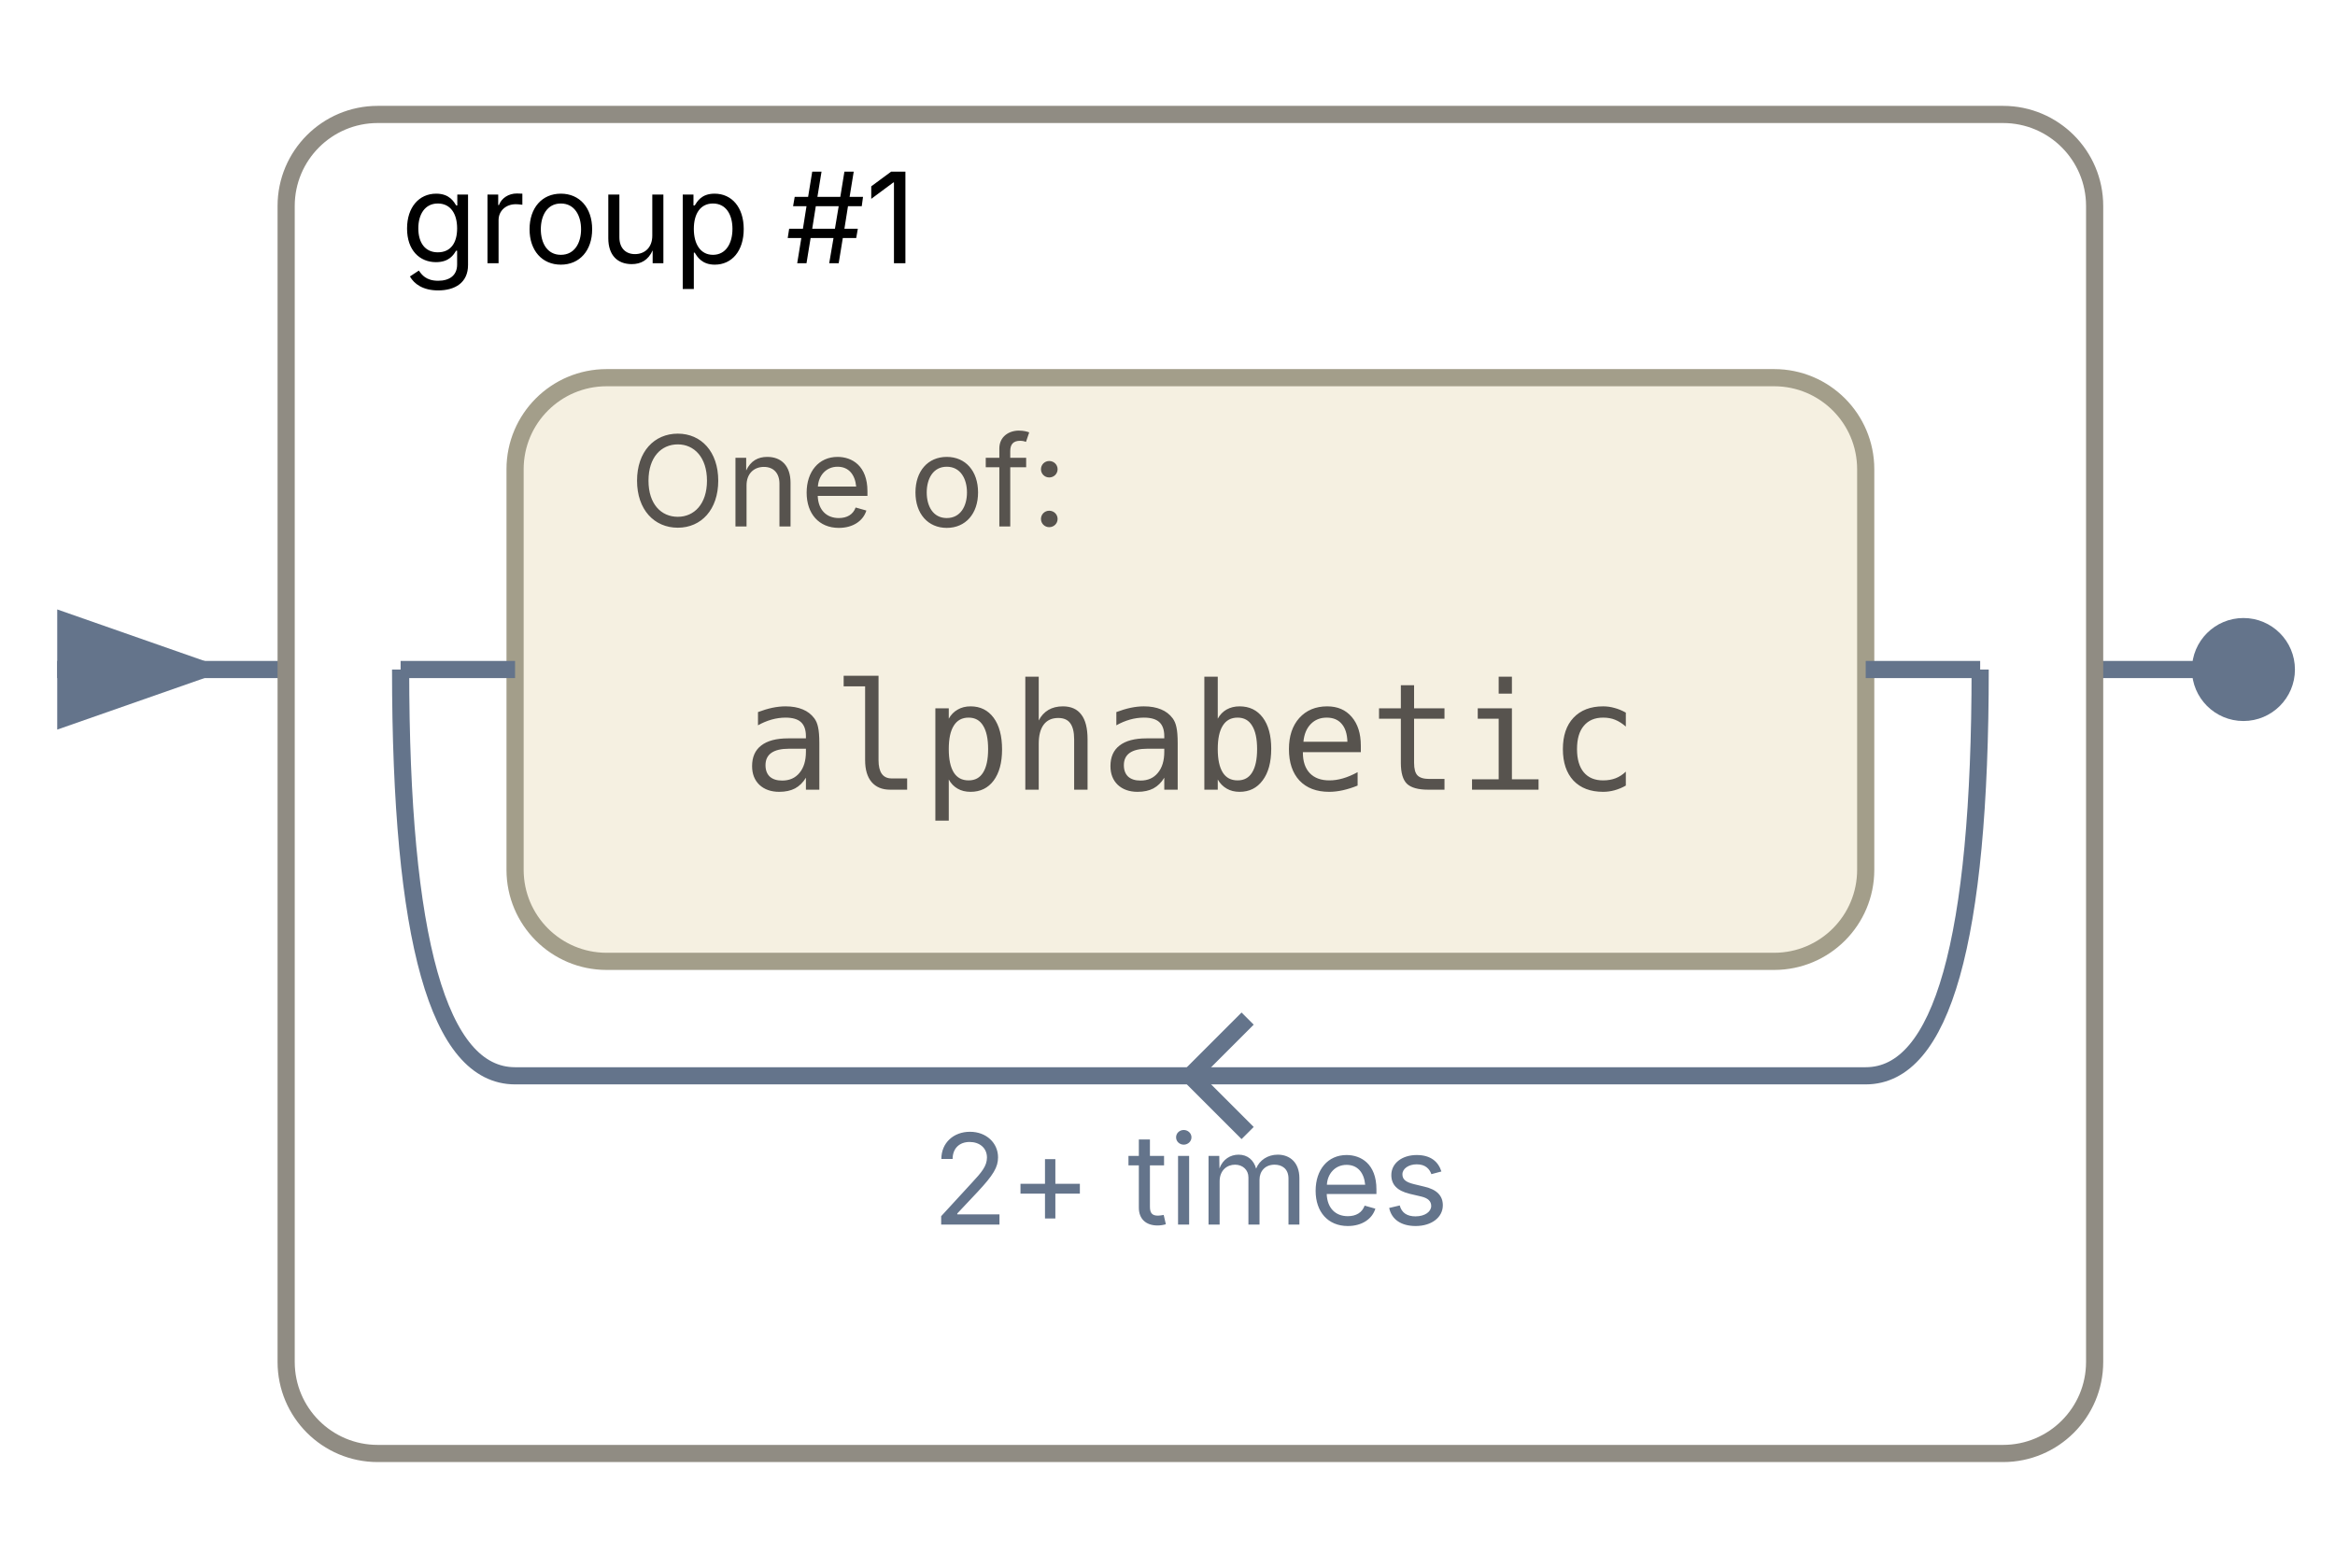
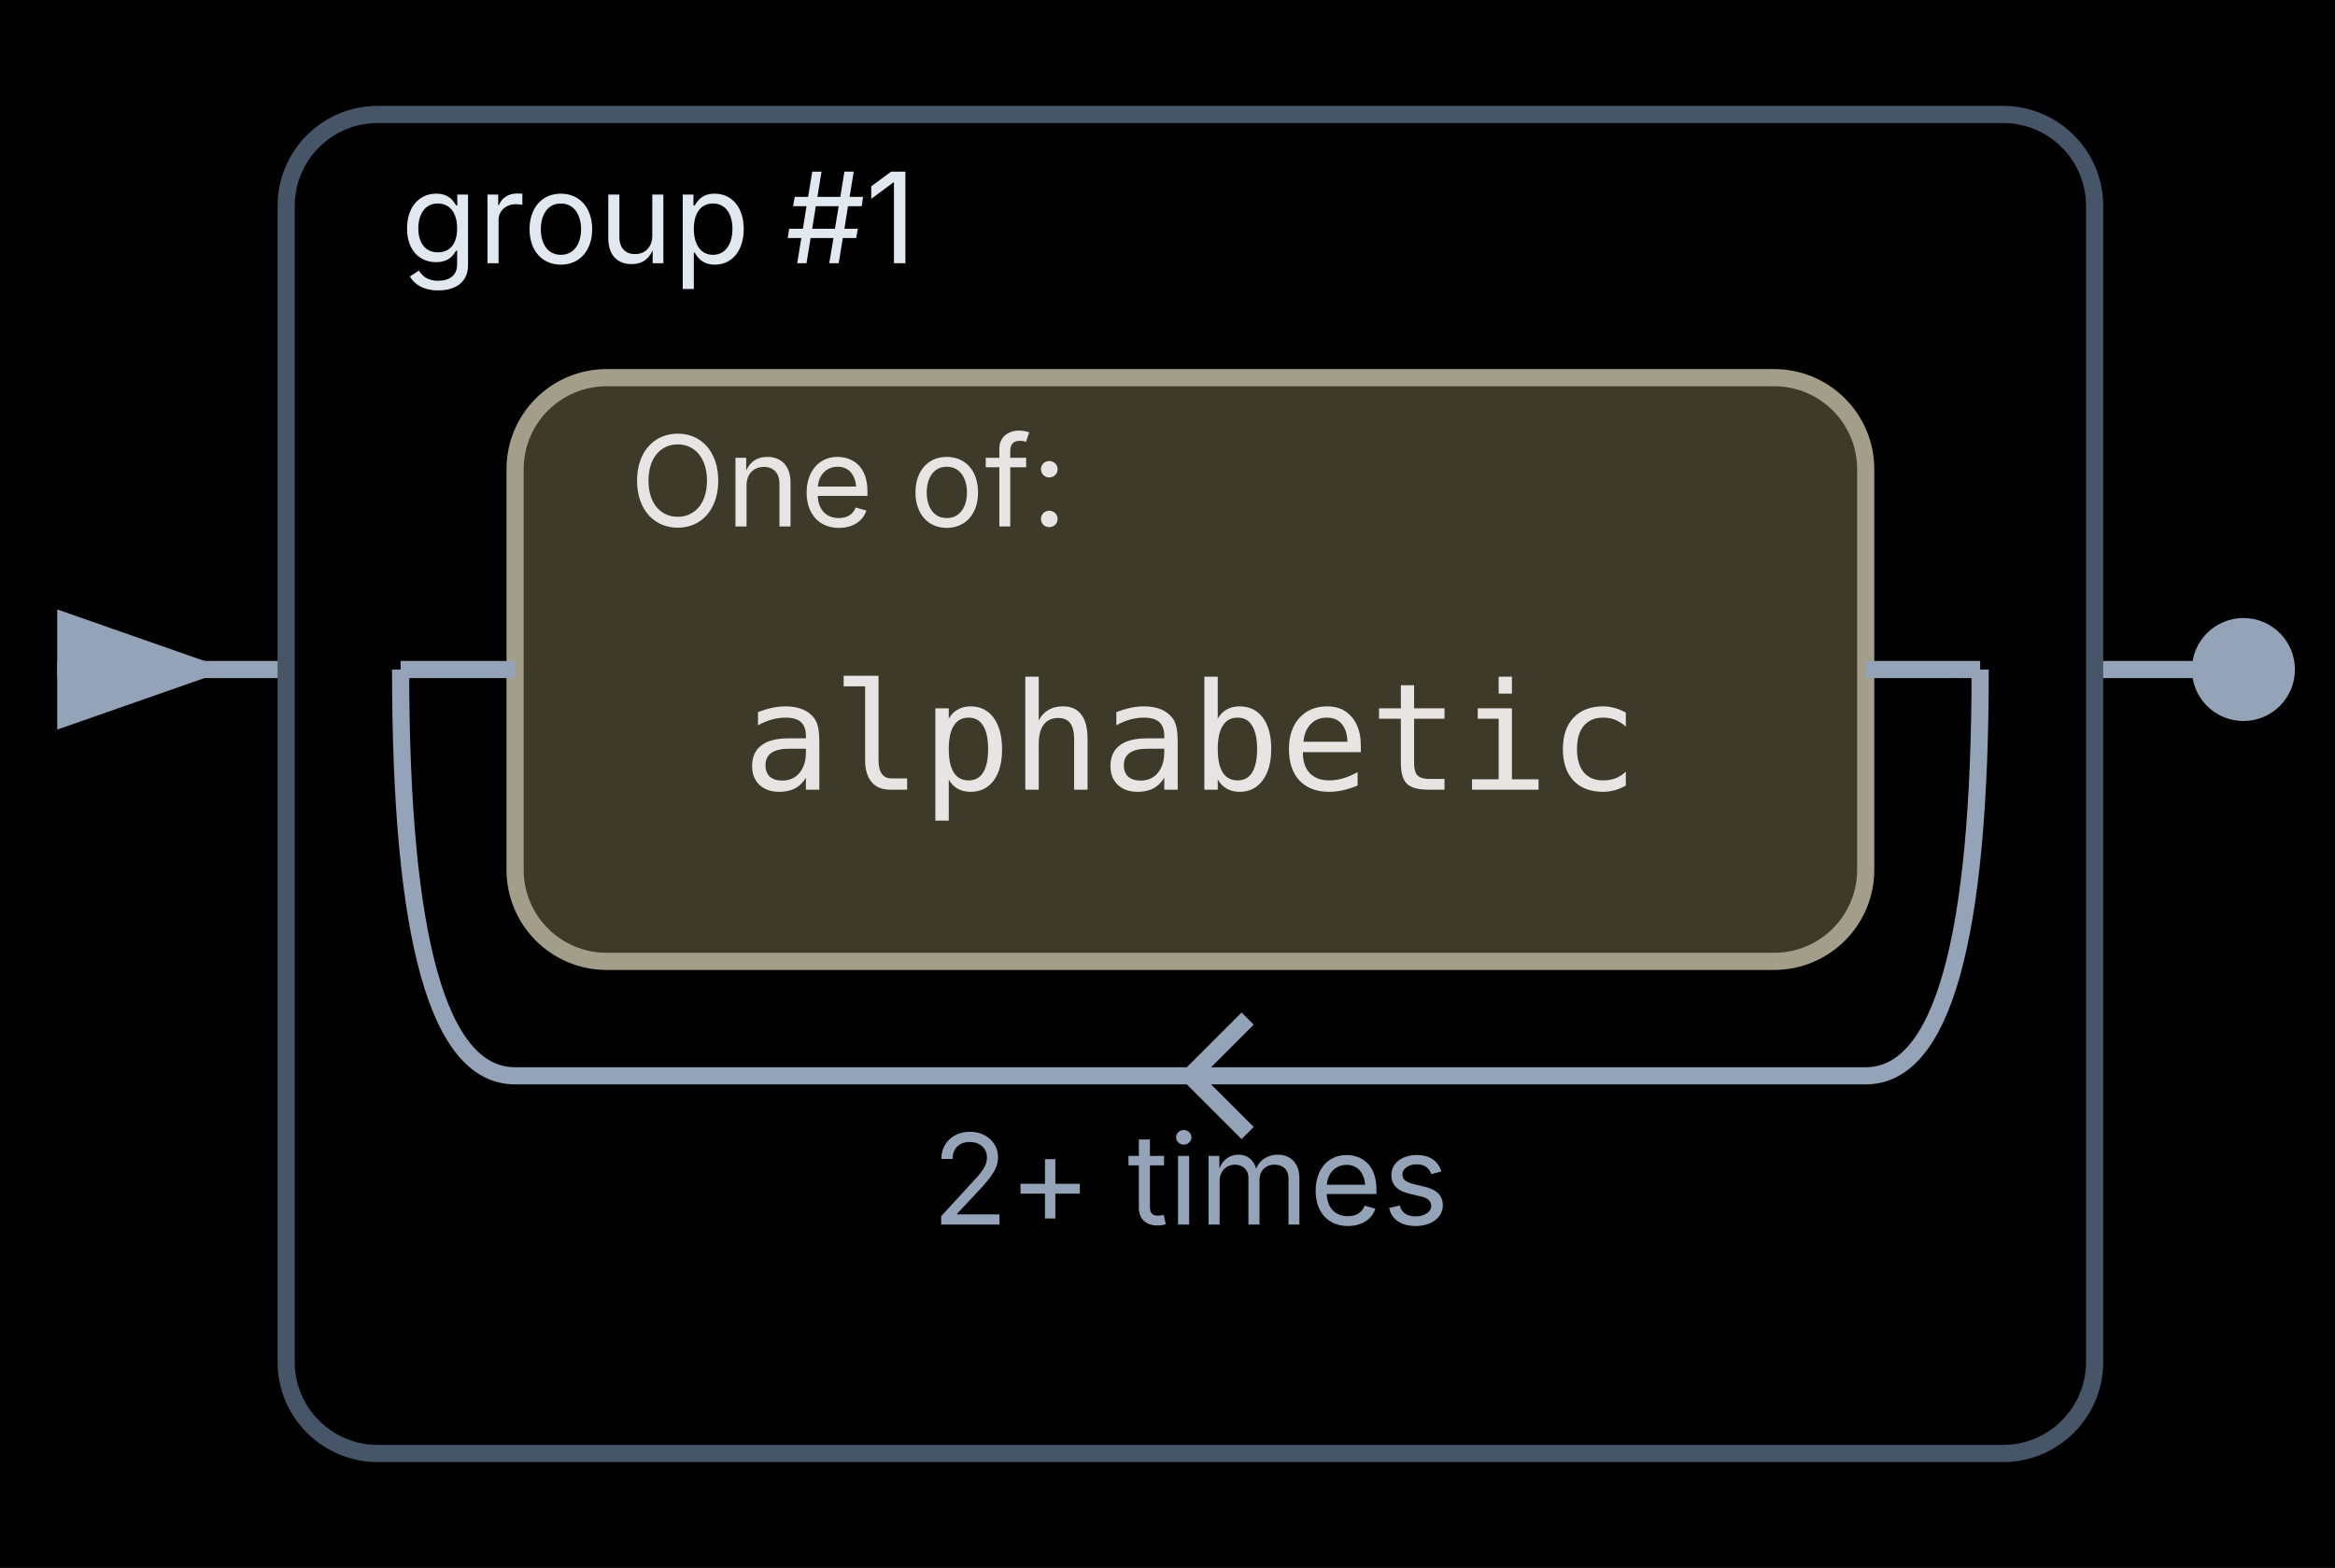
<svg xmlns="http://www.w3.org/2000/svg" width="204" height="137" viewBox="0 0 204 137">
  <defs>
    <marker id="start-arrow" markerWidth="10" markerHeight="7" refX="0" refY="3.5" orient="auto">
-       <polygon points="0 0, 10 3.5, 0 7" fill="#64748b" />
+       <polygon points="0 0, 10 3.5, 0 7" fill="#94a3b8" />
    </marker>
    <marker id="end-dot" markerWidth="8" markerHeight="8" refX="4" refY="4">
-       <circle cx="4" cy="4" r="3" fill="#64748b" />
+       <circle cx="4" cy="4" r="3" fill="#94a3b8" />
    </marker>
  </defs>
  <style>
- 		.literal rect { fill: #fee2e2; stroke: #ef4444; stroke-width: 1.5; }
- 		.literal text { fill: #991b1b; }
- 		.escape rect { fill: #ecfccb; stroke: #84cc16; stroke-width: 1.5; }
- 		.escape text { fill: #365314; }
- 		.charset rect { fill: #f5f0e1; stroke: #a39e8a; stroke-width: 1.5; }
- 		.charset text { fill: #57534e; }
- 		.anchor rect { fill: #334155; stroke: #1e293b; stroke-width: 1.5; }
- 		.anchor text { fill: #e2e8f0; }
- 		.any-character rect { fill: #dbeafe; stroke: #3b82f6; stroke-width: 1.5; }
- 		.any-character text { fill: #1e3a5f; }
- 		.flags rect { fill: #dbeafe; stroke: #3b82f6; stroke-width: 1.5; }
- 		.flags text { fill: #1e3a5f; }
- 		.recursive-ref rect { fill: #ede9fe; stroke: #8b5cf6; stroke-width: 1.5; }
- 		.recursive-ref text { fill: #4c1d95; }
- 		.callout rect { fill: #fff7ed; stroke: #f97316; stroke-width: 1.5; }
- 		.callout text { fill: #7c2d12; }
- 		.backtrack-control rect { fill: #fee2e2; stroke: #ef4444; stroke-width: 1.5; }
- 		.backtrack-control text { fill: #991b1b; }
- 		.conditional rect { fill: #e0f2fe; stroke: #0ea5e9; stroke-width: 1.5; }
- 		.conditional text { fill: #0c4a6e; }
- 		.comment rect { fill: #f3f4f6; stroke: #9ca3af; stroke-width: 1.5; stroke-dasharray: 4,2; }
- 		.comment text { fill: #6b7280; }
+ 		.literal rect { fill: #3f1d1d; stroke: #ef4444; stroke-width: 1.5; }
+ 		.literal text { fill: #fecaca; }
+ 		.escape rect { fill: #1a3e1f; stroke: #84cc16; stroke-width: 1.5; }
+ 		.escape text { fill: #d9f99d; }
+ 		.charset rect { fill: #3d3a2a; stroke: #a39e8a; stroke-width: 1.5; }
+ 		.charset text { fill: #e7e5e4; }
+ 		.anchor rect { fill: #cbd5e1; stroke: #e2e8f0; stroke-width: 1.5; }
+ 		.anchor text { fill: #0f172a; }
+ 		.any-character rect { fill: #172554; stroke: #3b82f6; stroke-width: 1.5; }
+ 		.any-character text { fill: #bfdbfe; }
+ 		.flags rect { fill: #172554; stroke: #3b82f6; stroke-width: 1.5; }
+ 		.flags text { fill: #bfdbfe; }
+ 		.recursive-ref rect { fill: #2e1065; stroke: #8b5cf6; stroke-width: 1.5; }
+ 		.recursive-ref text { fill: #ddd6fe; }
+ 		.callout rect { fill: #431407; stroke: #f97316; stroke-width: 1.5; }
+ 		.callout text { fill: #fed7aa; }
+ 		.backtrack-control rect { fill: #3f1d1d; stroke: #ef4444; stroke-width: 1.5; }
+ 		.backtrack-control text { fill: #fecaca; }
+ 		.conditional rect { fill: #082f49; stroke: #0ea5e9; stroke-width: 1.5; }
+ 		.conditional text { fill: #bae6fd; }
+ 		.comment rect { fill: #1f2937; stroke: #6b7280; stroke-width: 1.5; stroke-dasharray: 4,2; }
+ 		.comment text { fill: #9ca3af; }
		.comment text { font-style: italic; }
- 		text { font-family: monospace; font-size: 13px; fill: #000; }
+ 		text { font-family: monospace; font-size: 13px; fill: #e2e8f0; }
		.subexp-label, .charset-label, .flags-label { font-family: system-ui, -apple-system, sans-serif; font-size: 11px; }
- 		.repeat-label { fill: #64748b; font-family: system-ui, -apple-system, sans-serif; font-size: 11px; }
+ 		.repeat-label { fill: #94a3b8; font-family: system-ui, -apple-system, sans-serif; font-size: 11px; }
	</style>
-   <line x1="5" y1="58.5" x2="25" y2="58.5" stroke="#64748b" stroke-width="1.5" marker-start="url(#start-arrow)" />
-   <line x1="183" y1="58.5" x2="196" y2="58.5" stroke="#64748b" stroke-width="1.5" marker-end="url(#end-dot)" />
+   <rect x="0" y="0" width="204" height="137" fill="#000000" />
+   <line x1="5" y1="58.5" x2="25" y2="58.5" stroke="#94a3b8" stroke-width="1.5" marker-start="url(#start-arrow)" />
+   <line x1="183" y1="58.5" x2="196" y2="58.5" stroke="#94a3b8" stroke-width="1.5" marker-end="url(#end-dot)" />
  <g transform="translate(25,10)">
    <g class="match">
      <g class="subexp">
-         <rect x="0" y="0" width="158" height="117" rx="8" ry="8" fill="none" stroke="#908c83" stroke-width="1.5" />
+         <rect x="0" y="0" width="158" height="117" rx="8" ry="8" fill="none" stroke="#475569" stroke-width="1.5" />
        <text x="10" y="13" font-family="system-ui, -apple-system, sans-serif" font-size="11" class="subexp-label">group #1</text>
        <g transform="translate(10,23)">
          <g class="match">
            <g class="repeat">
-               <path d="M 138 25.5 Q 138 61 128 61 H 10 Q 0 61 0 25.5" fill="none" stroke="#64748b" stroke-width="1.5" class="loop-path" />
-               <path d="M 74 56 L 69 61 L 74 66" fill="none" stroke="#64748b" stroke-width="1.5" />
+               <path d="M 138 25.5 Q 138 61 128 61 H 10 Q 0 61 0 25.5" fill="none" stroke="#94a3b8" stroke-width="1.5" class="loop-path" />
+               <path d="M 74 56 L 69 61 L 74 66" fill="none" stroke="#94a3b8" stroke-width="1.5" />
              <text x="69" y="74" font-family="system-ui, -apple-system, sans-serif" font-size="11" text-anchor="middle" class="repeat-label">2+ times</text>
              <g transform="translate(10,0)">
                <g class="charset">
                  <rect x="0" y="0" width="118" height="51" rx="8" ry="8" />
                  <text x="10" y="13" font-family="system-ui, -apple-system, sans-serif" font-size="11" class="charset-label">One of:</text>
                  <text x="59" y="36" font-family="monospace" font-size="13" text-anchor="middle">alphabetic</text>
                </g>
              </g>
-               <line x1="0" y1="25.5" x2="10" y2="25.5" stroke="#64748b" stroke-width="1.5" />
-               <line x1="128" y1="25.5" x2="138" y2="25.5" stroke="#64748b" stroke-width="1.5" />
+               <line x1="0" y1="25.5" x2="10" y2="25.5" stroke="#94a3b8" stroke-width="1.5" />
+               <line x1="128" y1="25.5" x2="138" y2="25.5" stroke="#94a3b8" stroke-width="1.5" />
            </g>
          </g>
        </g>
      </g>
    </g>
  </g>
</svg>
